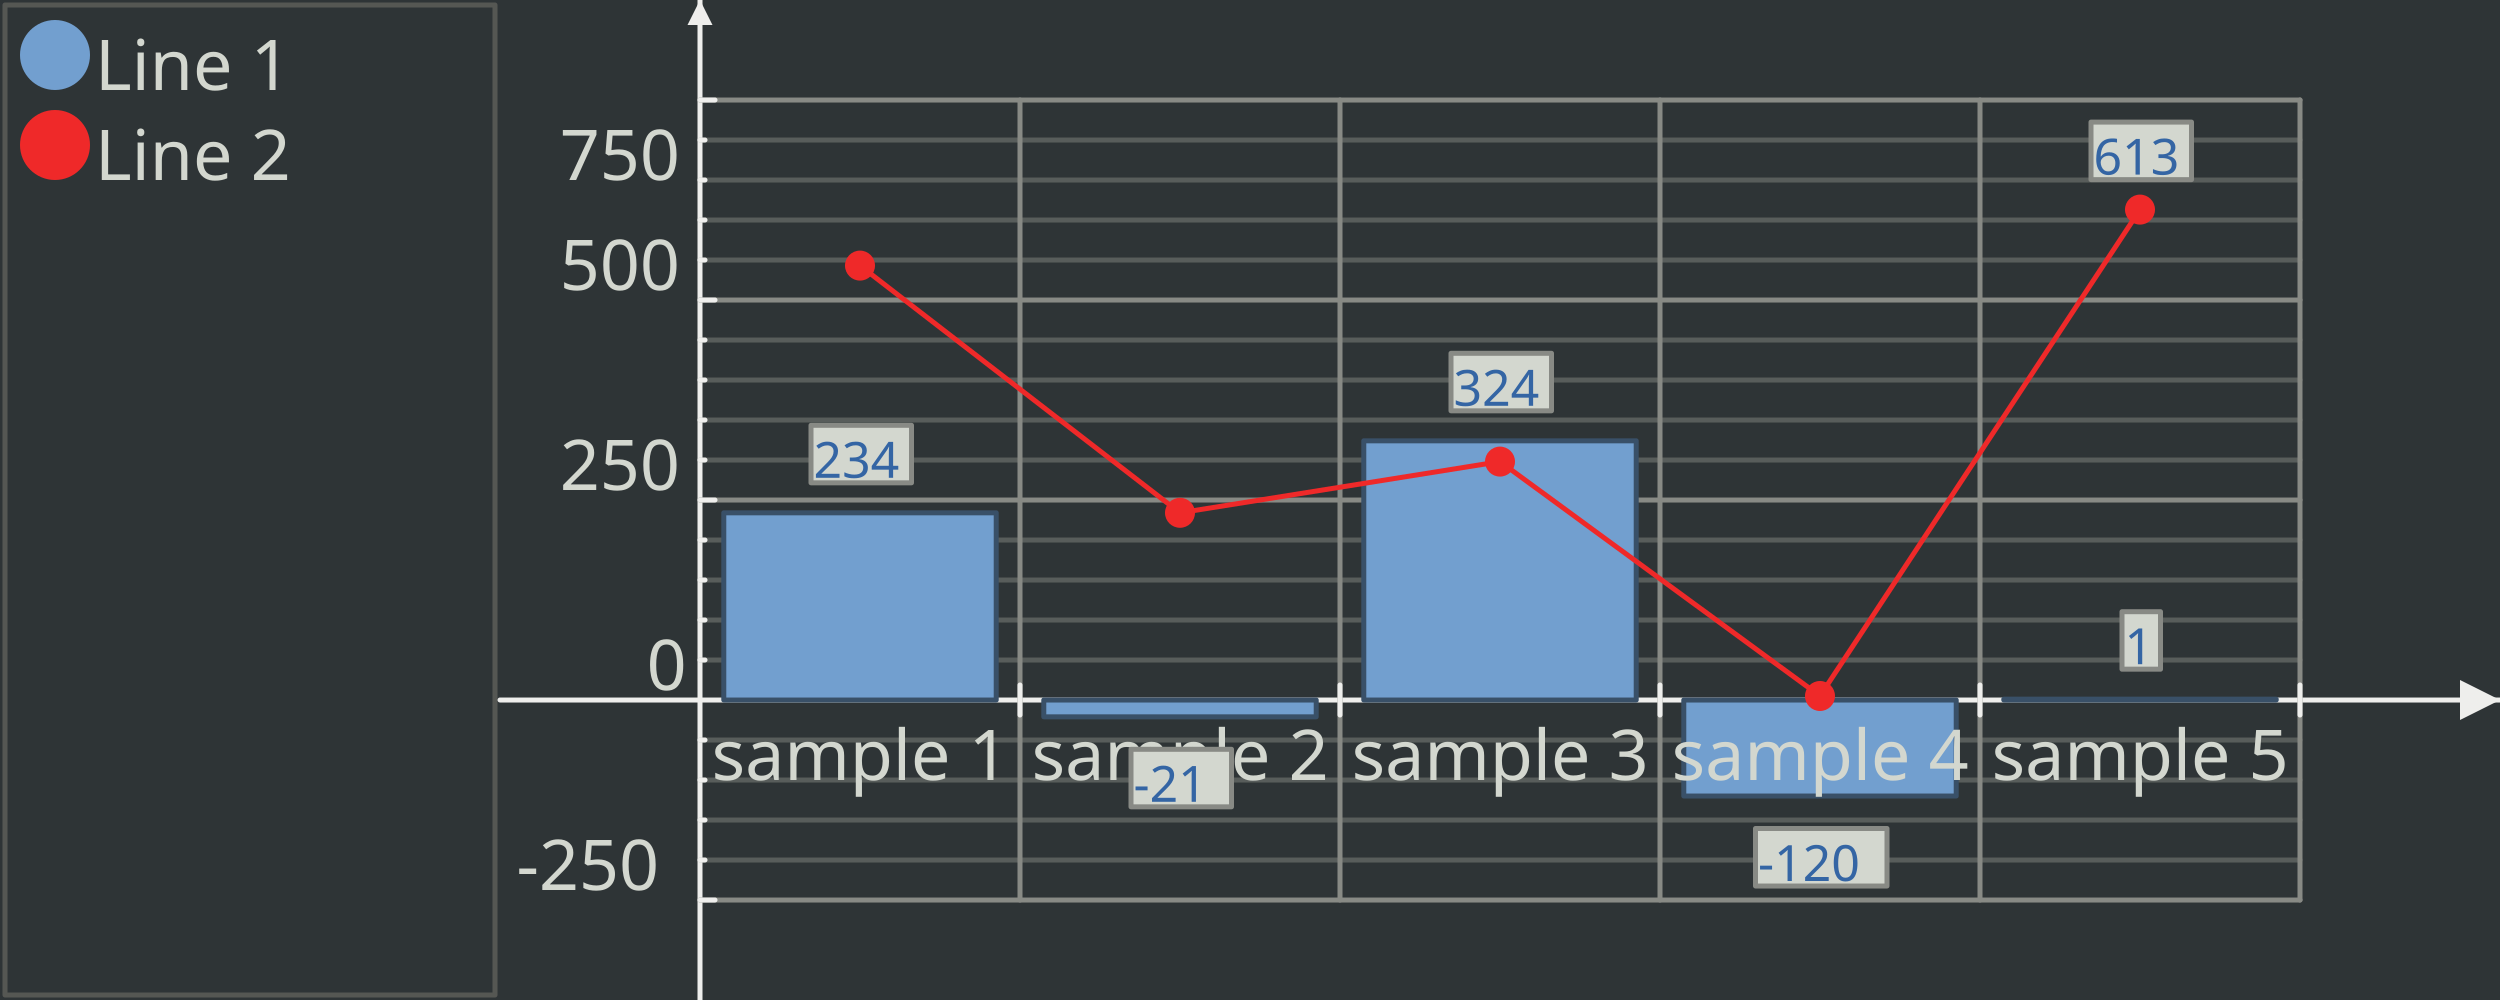
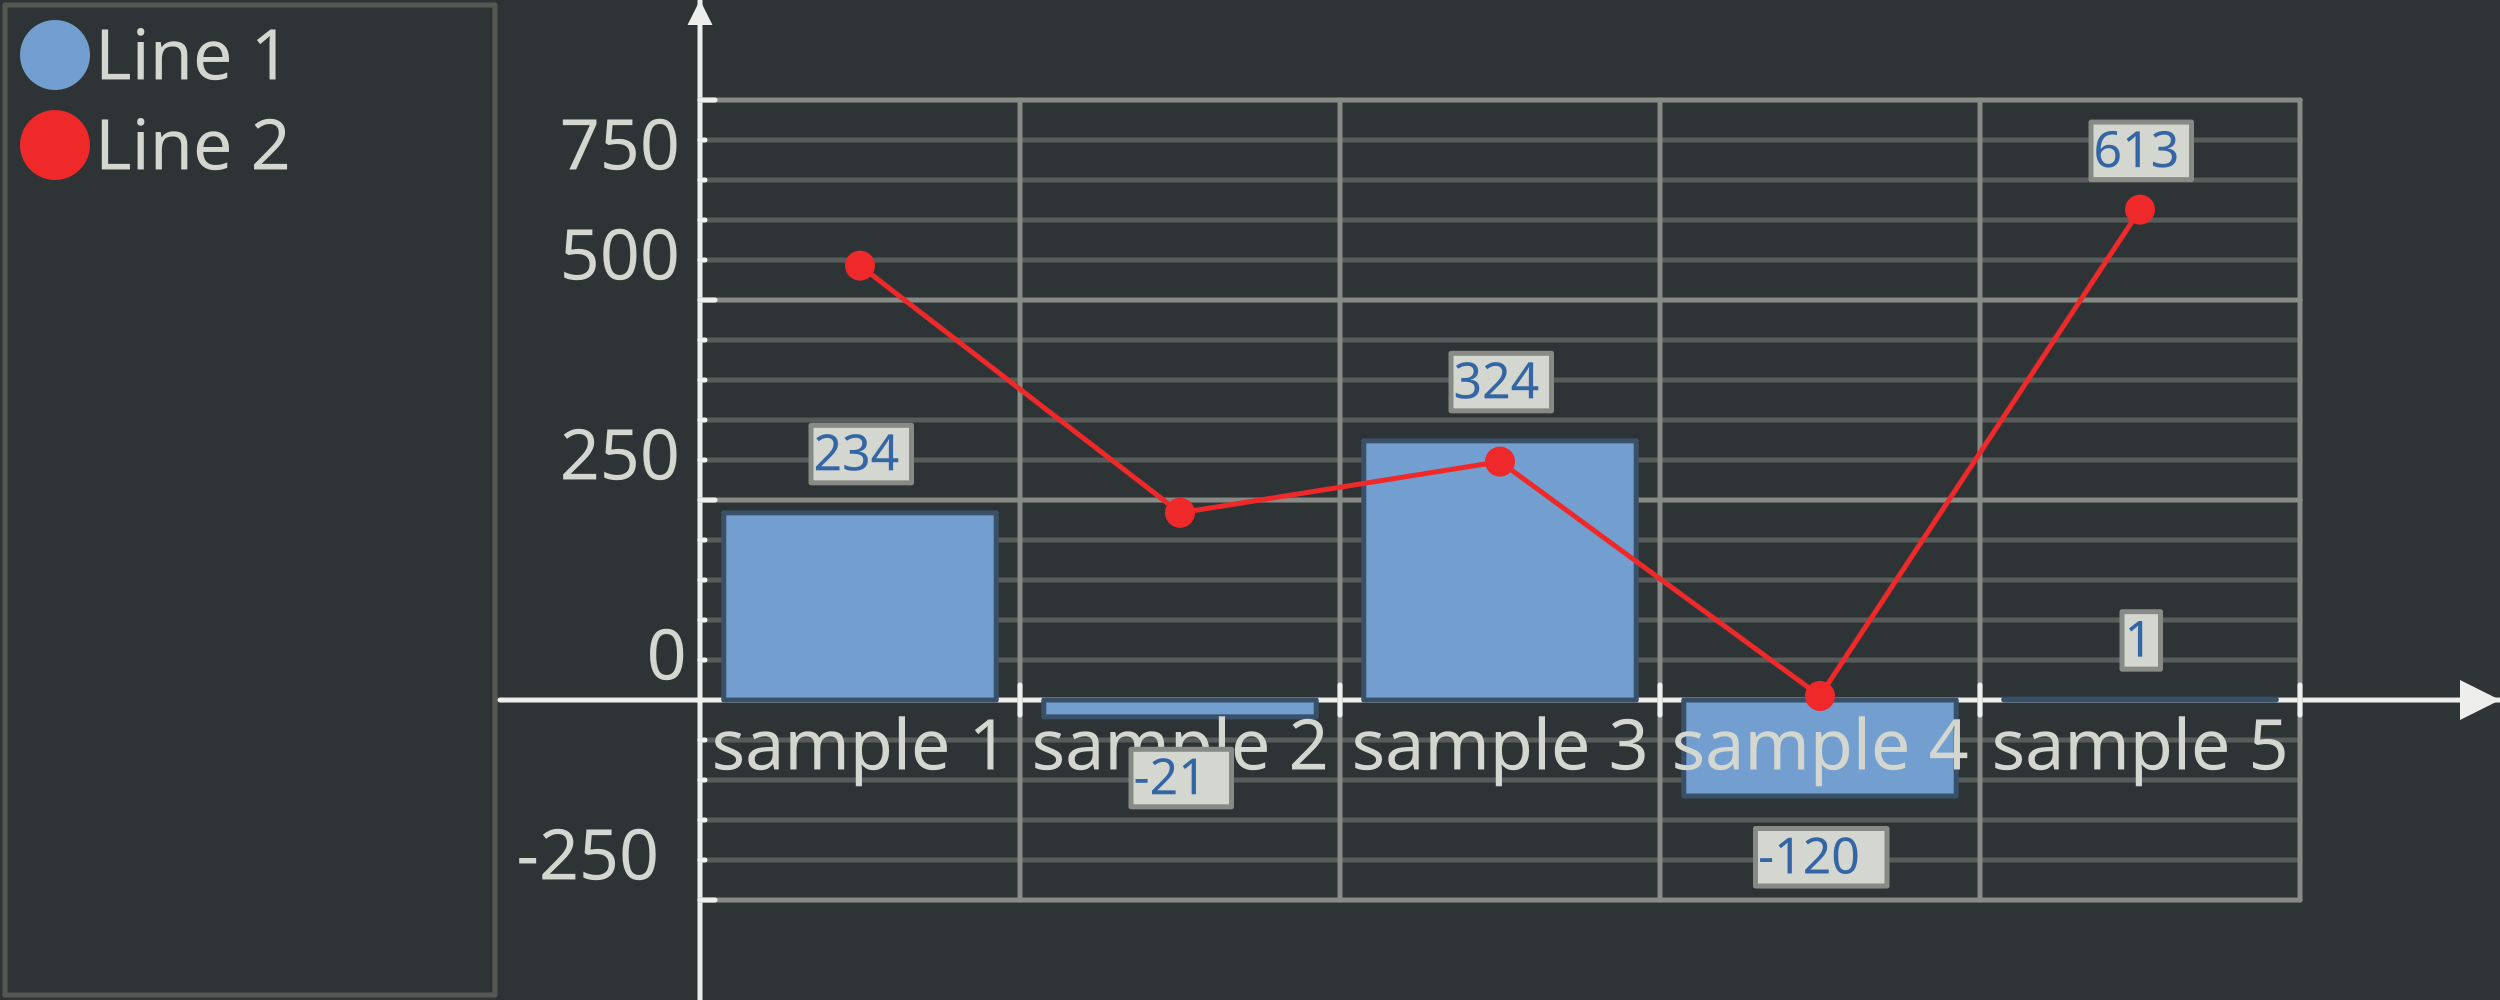
<svg xmlns="http://www.w3.org/2000/svg" width="500" height="200" version="1.0" id="ezcGraph">
  <defs />
  <g id="ezcGraphChart" color-rendering="optimizeQuality" shape-rendering="geometricPrecision" text-rendering="optimizeLegibility">
    <path d=" M 0,200 L 0,0 L 500,0 L 500,200 L 0,200 z " style="fill: #2e3436; fill-opacity: 1.00; stroke: none;" id="ezcGraphPolygon_1" />
    <path d=" M 1,199 L 1,1 L 99,1 L 99,199 L 1,199 z " style="fill: none; stroke: #555753; stroke-width: 1; stroke-opacity: 1.00; stroke-linecap: round; stroke-linejoin: round;" id="ezcGraphPolygon_2" />
    <path d=" M 2,198 L 2,2 L 98,2 L 98,198 L 2,198 z " style="fill: #000000; fill-opacity: 0.00; stroke: none;" id="ezcGraphPolygon_3" />
    <ellipse cx="11" cy="11" rx="7" ry="7" style="fill: #729fcf; fill-opacity: 1.00; stroke: none;" id="ezcGraphCircle_4" />
    <ellipse cx="11" cy="29" rx="7" ry="7" style="fill: #ef2929; fill-opacity: 1.00; stroke: none;" id="ezcGraphCircle_6" />
    <path d=" M 100,140 L 500,140" style="fill: none; stroke: #eeeeec; stroke-width: 1; stroke-opacity: 1.00; stroke-linecap: round; stroke-linejoin: round;" id="ezcGraphLine_8" />
    <path d=" M 492,144 L 500,140 L 492,136 L 492,144 z " style="fill: #eeeeec; fill-opacity: 1.00; stroke: none;" id="ezcGraphPolygon_9" />
    <path d=" M 140,200 L 140,0" style="fill: none; stroke: #eeeeec; stroke-width: 1; stroke-opacity: 1.00; stroke-linecap: round; stroke-linejoin: round;" id="ezcGraphLine_10" />
    <path d=" M 137.5,5 L 140,0 L 142.5,5 L 137.5,5 z " style="fill: #eeeeec; fill-opacity: 1.00; stroke: none;" id="ezcGraphPolygon_11" />
    <path d=" M 204,20 L 204,180" style="fill: none; stroke: #888a85; stroke-width: 1; stroke-opacity: 1.00; stroke-linecap: round; stroke-linejoin: round;" id="ezcGraphLine_13" />
    <path d=" M 204,137 L 204,143" style="fill: none; stroke: #eeeeec; stroke-width: 1; stroke-opacity: 1.00; stroke-linecap: round; stroke-linejoin: round;" id="ezcGraphLine_14" />
    <path d=" M 268,20 L 268,180" style="fill: none; stroke: #888a85; stroke-width: 1; stroke-opacity: 1.00; stroke-linecap: round; stroke-linejoin: round;" id="ezcGraphLine_16" />
    <path d=" M 268,137 L 268,143" style="fill: none; stroke: #eeeeec; stroke-width: 1; stroke-opacity: 1.00; stroke-linecap: round; stroke-linejoin: round;" id="ezcGraphLine_17" />
    <path d=" M 332,20 L 332,180" style="fill: none; stroke: #888a85; stroke-width: 1; stroke-opacity: 1.00; stroke-linecap: round; stroke-linejoin: round;" id="ezcGraphLine_19" />
    <path d=" M 332,137 L 332,143" style="fill: none; stroke: #eeeeec; stroke-width: 1; stroke-opacity: 1.00; stroke-linecap: round; stroke-linejoin: round;" id="ezcGraphLine_20" />
    <path d=" M 396,20 L 396,180" style="fill: none; stroke: #888a85; stroke-width: 1; stroke-opacity: 1.00; stroke-linecap: round; stroke-linejoin: round;" id="ezcGraphLine_22" />
    <path d=" M 396,137 L 396,143" style="fill: none; stroke: #eeeeec; stroke-width: 1; stroke-opacity: 1.00; stroke-linecap: round; stroke-linejoin: round;" id="ezcGraphLine_23" />
    <path d=" M 460,20 L 460,180" style="fill: none; stroke: #888a85; stroke-width: 1; stroke-opacity: 1.00; stroke-linecap: round; stroke-linejoin: round;" id="ezcGraphLine_25" />
    <path d=" M 460,137 L 460,143" style="fill: none; stroke: #eeeeec; stroke-width: 1; stroke-opacity: 1.00; stroke-linecap: round; stroke-linejoin: round;" id="ezcGraphLine_26" />
    <path d=" M 140,180 L 460,180" style="fill: none; stroke: #888a85; stroke-width: 1; stroke-opacity: 1.00; stroke-linecap: round; stroke-linejoin: round;" id="ezcGraphLine_27" />
    <path d=" M 140,180 L 143,180" style="fill: none; stroke: #eeeeec; stroke-width: 1; stroke-opacity: 1.00; stroke-linecap: round; stroke-linejoin: round;" id="ezcGraphLine_28" />
    <path d=" M 140,172 L 460,172" style="fill: none; stroke: #888a85; stroke-width: 1; stroke-opacity: 0.47; stroke-linecap: round; stroke-linejoin: round;" id="ezcGraphLine_30" />
    <path d=" M 140,172 L 141,172" style="fill: none; stroke: #eeeeec; stroke-width: 1; stroke-opacity: 1.00; stroke-linecap: round; stroke-linejoin: round;" id="ezcGraphLine_31" />
    <path d=" M 140,164 L 460,164" style="fill: none; stroke: #888a85; stroke-width: 1; stroke-opacity: 0.47; stroke-linecap: round; stroke-linejoin: round;" id="ezcGraphLine_32" />
    <path d=" M 140,164 L 141,164" style="fill: none; stroke: #eeeeec; stroke-width: 1; stroke-opacity: 1.00; stroke-linecap: round; stroke-linejoin: round;" id="ezcGraphLine_33" />
    <path d=" M 140,156 L 460,156" style="fill: none; stroke: #888a85; stroke-width: 1; stroke-opacity: 0.47; stroke-linecap: round; stroke-linejoin: round;" id="ezcGraphLine_34" />
    <path d=" M 140,156 L 141,156" style="fill: none; stroke: #eeeeec; stroke-width: 1; stroke-opacity: 1.00; stroke-linecap: round; stroke-linejoin: round;" id="ezcGraphLine_35" />
    <path d=" M 140,148 L 460,148" style="fill: none; stroke: #888a85; stroke-width: 1; stroke-opacity: 0.47; stroke-linecap: round; stroke-linejoin: round;" id="ezcGraphLine_36" />
    <path d=" M 140,148 L 141,148" style="fill: none; stroke: #eeeeec; stroke-width: 1; stroke-opacity: 1.00; stroke-linecap: round; stroke-linejoin: round;" id="ezcGraphLine_37" />
    <path d=" M 140,132 L 460,132" style="fill: none; stroke: #888a85; stroke-width: 1; stroke-opacity: 0.47; stroke-linecap: round; stroke-linejoin: round;" id="ezcGraphLine_39" />
    <path d=" M 140,132 L 141,132" style="fill: none; stroke: #eeeeec; stroke-width: 1; stroke-opacity: 1.00; stroke-linecap: round; stroke-linejoin: round;" id="ezcGraphLine_40" />
    <path d=" M 140,124 L 460,124" style="fill: none; stroke: #888a85; stroke-width: 1; stroke-opacity: 0.47; stroke-linecap: round; stroke-linejoin: round;" id="ezcGraphLine_41" />
    <path d=" M 140,124 L 141,124" style="fill: none; stroke: #eeeeec; stroke-width: 1; stroke-opacity: 1.00; stroke-linecap: round; stroke-linejoin: round;" id="ezcGraphLine_42" />
    <path d=" M 140,116 L 460,116" style="fill: none; stroke: #888a85; stroke-width: 1; stroke-opacity: 0.47; stroke-linecap: round; stroke-linejoin: round;" id="ezcGraphLine_43" />
    <path d=" M 140,116 L 141,116" style="fill: none; stroke: #eeeeec; stroke-width: 1; stroke-opacity: 1.00; stroke-linecap: round; stroke-linejoin: round;" id="ezcGraphLine_44" />
    <path d=" M 140,108 L 460,108" style="fill: none; stroke: #888a85; stroke-width: 1; stroke-opacity: 0.47; stroke-linecap: round; stroke-linejoin: round;" id="ezcGraphLine_45" />
    <path d=" M 140,108 L 141,108" style="fill: none; stroke: #eeeeec; stroke-width: 1; stroke-opacity: 1.00; stroke-linecap: round; stroke-linejoin: round;" id="ezcGraphLine_46" />
    <path d=" M 140,100 L 460,100" style="fill: none; stroke: #888a85; stroke-width: 1; stroke-opacity: 1.00; stroke-linecap: round; stroke-linejoin: round;" id="ezcGraphLine_47" />
    <path d=" M 140,100 L 143,100" style="fill: none; stroke: #eeeeec; stroke-width: 1; stroke-opacity: 1.00; stroke-linecap: round; stroke-linejoin: round;" id="ezcGraphLine_48" />
    <path d=" M 140,92 L 460,92" style="fill: none; stroke: #888a85; stroke-width: 1; stroke-opacity: 0.47; stroke-linecap: round; stroke-linejoin: round;" id="ezcGraphLine_50" />
    <path d=" M 140,92 L 141,92" style="fill: none; stroke: #eeeeec; stroke-width: 1; stroke-opacity: 1.00; stroke-linecap: round; stroke-linejoin: round;" id="ezcGraphLine_51" />
    <path d=" M 140,84 L 460,84" style="fill: none; stroke: #888a85; stroke-width: 1; stroke-opacity: 0.47; stroke-linecap: round; stroke-linejoin: round;" id="ezcGraphLine_52" />
    <path d=" M 140,84 L 141,84" style="fill: none; stroke: #eeeeec; stroke-width: 1; stroke-opacity: 1.00; stroke-linecap: round; stroke-linejoin: round;" id="ezcGraphLine_53" />
    <path d=" M 140,76 L 460,76" style="fill: none; stroke: #888a85; stroke-width: 1; stroke-opacity: 0.47; stroke-linecap: round; stroke-linejoin: round;" id="ezcGraphLine_54" />
    <path d=" M 140,76 L 141,76" style="fill: none; stroke: #eeeeec; stroke-width: 1; stroke-opacity: 1.00; stroke-linecap: round; stroke-linejoin: round;" id="ezcGraphLine_55" />
    <path d=" M 140,68 L 460,68" style="fill: none; stroke: #888a85; stroke-width: 1; stroke-opacity: 0.47; stroke-linecap: round; stroke-linejoin: round;" id="ezcGraphLine_56" />
    <path d=" M 140,68 L 141,68" style="fill: none; stroke: #eeeeec; stroke-width: 1; stroke-opacity: 1.00; stroke-linecap: round; stroke-linejoin: round;" id="ezcGraphLine_57" />
    <path d=" M 140,60 L 460,60" style="fill: none; stroke: #888a85; stroke-width: 1; stroke-opacity: 1.00; stroke-linecap: round; stroke-linejoin: round;" id="ezcGraphLine_58" />
    <path d=" M 140,60 L 143,60" style="fill: none; stroke: #eeeeec; stroke-width: 1; stroke-opacity: 1.00; stroke-linecap: round; stroke-linejoin: round;" id="ezcGraphLine_59" />
    <path d=" M 140,52 L 460,52" style="fill: none; stroke: #888a85; stroke-width: 1; stroke-opacity: 0.47; stroke-linecap: round; stroke-linejoin: round;" id="ezcGraphLine_61" />
    <path d=" M 140,52 L 141,52" style="fill: none; stroke: #eeeeec; stroke-width: 1; stroke-opacity: 1.00; stroke-linecap: round; stroke-linejoin: round;" id="ezcGraphLine_62" />
    <path d=" M 140,44 L 460,44" style="fill: none; stroke: #888a85; stroke-width: 1; stroke-opacity: 0.47; stroke-linecap: round; stroke-linejoin: round;" id="ezcGraphLine_63" />
    <path d=" M 140,44 L 141,44" style="fill: none; stroke: #eeeeec; stroke-width: 1; stroke-opacity: 1.00; stroke-linecap: round; stroke-linejoin: round;" id="ezcGraphLine_64" />
    <path d=" M 140,36 L 460,36" style="fill: none; stroke: #888a85; stroke-width: 1; stroke-opacity: 0.47; stroke-linecap: round; stroke-linejoin: round;" id="ezcGraphLine_65" />
    <path d=" M 140,36 L 141,36" style="fill: none; stroke: #eeeeec; stroke-width: 1; stroke-opacity: 1.00; stroke-linecap: round; stroke-linejoin: round;" id="ezcGraphLine_66" />
    <path d=" M 140,28 L 460,28" style="fill: none; stroke: #888a85; stroke-width: 1; stroke-opacity: 0.47; stroke-linecap: round; stroke-linejoin: round;" id="ezcGraphLine_67" />
    <path d=" M 140,28 L 141,28" style="fill: none; stroke: #eeeeec; stroke-width: 1; stroke-opacity: 1.00; stroke-linecap: round; stroke-linejoin: round;" id="ezcGraphLine_68" />
    <path d=" M 140,20 L 460,20" style="fill: none; stroke: #888a85; stroke-width: 1; stroke-opacity: 1.00; stroke-linecap: round; stroke-linejoin: round;" id="ezcGraphLine_69" />
    <path d=" M 140,20 L 143,20" style="fill: none; stroke: #eeeeec; stroke-width: 1; stroke-opacity: 1.00; stroke-linecap: round; stroke-linejoin: round;" id="ezcGraphLine_70" />
    <path d=" M 199.243,140 L 144.757,140 L 144.757,102.56 L 199.243,102.56 L 199.243,140 z " style="fill: #729fcf; fill-opacity: 1.00; stroke: none;" id="ezcGraphPolygon_72" />
    <path d=" M 199.243,140 L 144.757,140 L 144.757,102.56 L 199.243,102.56 L 199.243,140 z " style="fill: none; stroke: #395068; stroke-width: 1; stroke-opacity: 1.00; stroke-linecap: round; stroke-linejoin: round;" id="ezcGraphPolygon_73" />
    <path d=" M 263.243,140 L 208.757,140 L 208.757,143.36 L 263.243,143.36 L 263.243,140 z " style="fill: #729fcf; fill-opacity: 1.00; stroke: none;" id="ezcGraphPolygon_75" />
    <path d=" M 263.243,140 L 208.757,140 L 208.757,143.36 L 263.243,143.36 L 263.243,140 z " style="fill: none; stroke: #395068; stroke-width: 1; stroke-opacity: 1.00; stroke-linecap: round; stroke-linejoin: round;" id="ezcGraphPolygon_76" />
    <path d=" M 327.243,140 L 272.757,140 L 272.757,88.16 L 327.243,88.16 L 327.243,140 z " style="fill: #729fcf; fill-opacity: 1.00; stroke: none;" id="ezcGraphPolygon_78" />
    <path d=" M 327.243,140 L 272.757,140 L 272.757,88.16 L 327.243,88.16 L 327.243,140 z " style="fill: none; stroke: #395068; stroke-width: 1; stroke-opacity: 1.00; stroke-linecap: round; stroke-linejoin: round;" id="ezcGraphPolygon_79" />
    <path d=" M 391.243,140 L 336.757,140 L 336.757,159.2 L 391.243,159.2 L 391.243,140 z " style="fill: #729fcf; fill-opacity: 1.00; stroke: none;" id="ezcGraphPolygon_81" />
    <path d=" M 391.243,140 L 336.757,140 L 336.757,159.2 L 391.243,159.2 L 391.243,140 z " style="fill: none; stroke: #395068; stroke-width: 1; stroke-opacity: 1.00; stroke-linecap: round; stroke-linejoin: round;" id="ezcGraphPolygon_82" />
    <path d=" M 455.243,140 L 400.757,140 L 400.757,139.84 L 455.243,139.84 L 455.243,140 z " style="fill: #729fcf; fill-opacity: 1.00; stroke: none;" id="ezcGraphPolygon_84" />
    <path d=" M 455.243,140 L 400.757,140 L 400.757,139.84 L 455.243,139.84 L 455.243,140 z " style="fill: none; stroke: #395068; stroke-width: 1; stroke-opacity: 1.00; stroke-linecap: round; stroke-linejoin: round;" id="ezcGraphPolygon_85" />
    <path d=" M 172,53.12 L 172,53.12" style="fill: none; stroke: #ef2929; stroke-width: 1; stroke-opacity: 1.00; stroke-linecap: round; stroke-linejoin: round;" id="ezcGraphLine_87" />
    <path d=" M 172,53.12 L 236,102.56" style="fill: none; stroke: #ef2929; stroke-width: 1; stroke-opacity: 1.00; stroke-linecap: round; stroke-linejoin: round;" id="ezcGraphLine_88" />
    <path d=" M 236,102.56 L 300,92.32" style="fill: none; stroke: #ef2929; stroke-width: 1; stroke-opacity: 1.00; stroke-linecap: round; stroke-linejoin: round;" id="ezcGraphLine_89" />
    <path d=" M 300,92.32 L 364,139.2" style="fill: none; stroke: #ef2929; stroke-width: 1; stroke-opacity: 1.00; stroke-linecap: round; stroke-linejoin: round;" id="ezcGraphLine_90" />
    <path d=" M 364,139.2 L 428,41.92" style="fill: none; stroke: #ef2929; stroke-width: 1; stroke-opacity: 1.00; stroke-linecap: round; stroke-linejoin: round;" id="ezcGraphLine_91" />
    <ellipse cx="172" cy="53.12" rx="3" ry="3" style="fill: #ef2929; fill-opacity: 1.00; stroke: none;" id="ezcGraphCircle_93" />
    <ellipse cx="236" cy="102.56" rx="3" ry="3" style="fill: #ef2929; fill-opacity: 1.00; stroke: none;" id="ezcGraphCircle_94" />
    <ellipse cx="300" cy="92.32" rx="3" ry="3" style="fill: #ef2929; fill-opacity: 1.00; stroke: none;" id="ezcGraphCircle_95" />
    <ellipse cx="364" cy="139.2" rx="3" ry="3" style="fill: #ef2929; fill-opacity: 1.00; stroke: none;" id="ezcGraphCircle_96" />
    <ellipse cx="428" cy="41.92" rx="3" ry="3" style="fill: #ef2929; fill-opacity: 1.00; stroke: none;" id="ezcGraphCircle_97" />
-     <text id="ezcGraphTextBox_5" x="19" text-length="44.52px" y="18" style="font-size: 14px; font-family: sans-serif; fill: #d3d7cf; fill-opacity: 1.00; stroke: none;">Line 1</text>
-     <text id="ezcGraphTextBox_7" x="19" text-length="44.52px" y="36" style="font-size: 14px; font-family: sans-serif; fill: #d3d7cf; fill-opacity: 1.00; stroke: none;">Line 2</text>
-     <text id="ezcGraphTextBox_12" x="142.32" text-length="59.36px" y="156" style="font-size: 14px; font-family: sans-serif; fill: #d3d7cf; fill-opacity: 1.00; stroke: none;">sample 1</text>
-     <text id="ezcGraphTextBox_15" x="206.32" text-length="59.36px" y="156" style="font-size: 14px; font-family: sans-serif; fill: #d3d7cf; fill-opacity: 1.00; stroke: none;">sample 2</text>
-     <text id="ezcGraphTextBox_18" x="270.32" text-length="59.36px" y="156" style="font-size: 14px; font-family: sans-serif; fill: #d3d7cf; fill-opacity: 1.00; stroke: none;">sample 3</text>
-     <text id="ezcGraphTextBox_21" x="334.32" text-length="59.36px" y="156" style="font-size: 14px; font-family: sans-serif; fill: #d3d7cf; fill-opacity: 1.00; stroke: none;">sample 4</text>
-     <text id="ezcGraphTextBox_24" x="398.32" text-length="59.36px" y="156" style="font-size: 14px; font-family: sans-serif; fill: #d3d7cf; fill-opacity: 1.00; stroke: none;">sample 5</text>
-     <text id="ezcGraphTextBox_29" x="103.28" text-length="34.72px" y="178" style="font-size: 14px; font-family: sans-serif; fill: #d3d7cf; fill-opacity: 1.00; stroke: none;">-250</text>
-     <text id="ezcGraphTextBox_38" x="129.32" text-length="8.68px" y="138" style="font-size: 14px; font-family: sans-serif; fill: #d3d7cf; fill-opacity: 1.00; stroke: none;">0</text>
-     <text id="ezcGraphTextBox_49" x="111.96" text-length="26.04px" y="98" style="font-size: 14px; font-family: sans-serif; fill: #d3d7cf; fill-opacity: 1.00; stroke: none;">250</text>
-     <text id="ezcGraphTextBox_60" x="111.96" text-length="26.04px" y="58" style="font-size: 14px; font-family: sans-serif; fill: #d3d7cf; fill-opacity: 1.00; stroke: none;">500</text>
-     <text id="ezcGraphTextBox_71" x="111.96" text-length="26.04px" y="36" style="font-size: 14px; font-family: sans-serif; fill: #d3d7cf; fill-opacity: 1.00; stroke: none;">750</text>
+     <text id="ezcGraphTextBox_5" x="19" text-length="44.52px" y="15.9" style="font-size: 14px; font-family: sans-serif; fill: #d3d7cf; fill-opacity: 1.00; stroke: none;">Line 1</text>
+     <text id="ezcGraphTextBox_7" x="19" text-length="44.52px" y="33.9" style="font-size: 14px; font-family: sans-serif; fill: #d3d7cf; fill-opacity: 1.00; stroke: none;">Line 2</text>
+     <text id="ezcGraphTextBox_12" x="142.32" text-length="59.36px" y="153.9" style="font-size: 14px; font-family: sans-serif; fill: #d3d7cf; fill-opacity: 1.00; stroke: none;">sample 1</text>
+     <text id="ezcGraphTextBox_15" x="206.32" text-length="59.36px" y="153.9" style="font-size: 14px; font-family: sans-serif; fill: #d3d7cf; fill-opacity: 1.00; stroke: none;">sample 2</text>
+     <text id="ezcGraphTextBox_18" x="270.32" text-length="59.36px" y="153.9" style="font-size: 14px; font-family: sans-serif; fill: #d3d7cf; fill-opacity: 1.00; stroke: none;">sample 3</text>
+     <text id="ezcGraphTextBox_21" x="334.32" text-length="59.36px" y="153.9" style="font-size: 14px; font-family: sans-serif; fill: #d3d7cf; fill-opacity: 1.00; stroke: none;">sample 4</text>
+     <text id="ezcGraphTextBox_24" x="398.32" text-length="59.36px" y="153.9" style="font-size: 14px; font-family: sans-serif; fill: #d3d7cf; fill-opacity: 1.00; stroke: none;">sample 5</text>
+     <text id="ezcGraphTextBox_29" x="103.28" text-length="34.72px" y="175.9" style="font-size: 14px; font-family: sans-serif; fill: #d3d7cf; fill-opacity: 1.00; stroke: none;">-250</text>
+     <text id="ezcGraphTextBox_38" x="129.32" text-length="8.68px" y="135.9" style="font-size: 14px; font-family: sans-serif; fill: #d3d7cf; fill-opacity: 1.00; stroke: none;">0</text>
+     <text id="ezcGraphTextBox_49" x="111.96" text-length="26.04px" y="95.9" style="font-size: 14px; font-family: sans-serif; fill: #d3d7cf; fill-opacity: 1.00; stroke: none;">250</text>
+     <text id="ezcGraphTextBox_60" x="111.96" text-length="26.04px" y="55.9" style="font-size: 14px; font-family: sans-serif; fill: #d3d7cf; fill-opacity: 1.00; stroke: none;">500</text>
+     <text id="ezcGraphTextBox_71" x="111.96" text-length="26.04px" y="33.9" style="font-size: 14px; font-family: sans-serif; fill: #d3d7cf; fill-opacity: 1.00; stroke: none;">750</text>
    <path d=" M 162.2,96.56 L 162.2,85.06 L 182.3,85.06 L 182.3,96.56 L 162.2,96.56 z " style="fill: #d3d7cf; fill-opacity: 1.00; stroke: none;" id="ezcGraphPolygon_98" />
    <path d=" M 162.2,96.56 L 162.2,85.06 L 182.3,85.06 L 182.3,96.56 L 162.2,96.56 z " style="fill: none; stroke: #888a85; stroke-width: 1; stroke-opacity: 1.00; stroke-linecap: round; stroke-linejoin: round;" id="ezcGraphPolygon_99" />
-     <text id="ezcGraphTextBox_74" x="162.7" text-length="18.6px" y="95.56" style="font-size: 10px; font-family: sans-serif; fill: #3465a4; fill-opacity: 1.00; stroke: none;">234</text>
+     <text id="ezcGraphTextBox_74" x="162.7" text-length="18.6px" y="94.06" style="font-size: 10px; font-family: sans-serif; fill: #3465a4; fill-opacity: 1.00; stroke: none;">234</text>
    <path d=" M 226.2,161.36 L 226.2,149.86 L 246.3,149.86 L 246.3,161.36 L 226.2,161.36 z " style="fill: #d3d7cf; fill-opacity: 1.00; stroke: none;" id="ezcGraphPolygon_100" />
    <path d=" M 226.2,161.36 L 226.2,149.86 L 246.3,149.86 L 246.3,161.36 L 226.2,161.36 z " style="fill: none; stroke: #888a85; stroke-width: 1; stroke-opacity: 1.00; stroke-linecap: round; stroke-linejoin: round;" id="ezcGraphPolygon_101" />
-     <text id="ezcGraphTextBox_77" x="226.7" text-length="18.6px" y="160.36" style="font-size: 10px; font-family: sans-serif; fill: #3465a4; fill-opacity: 1.00; stroke: none;">-21</text>
+     <text id="ezcGraphTextBox_77" x="226.7" text-length="18.6px" y="158.86" style="font-size: 10px; font-family: sans-serif; fill: #3465a4; fill-opacity: 1.00; stroke: none;">-21</text>
    <path d=" M 290.2,82.16 L 290.2,70.66 L 310.3,70.66 L 310.3,82.16 L 290.2,82.16 z " style="fill: #d3d7cf; fill-opacity: 1.00; stroke: none;" id="ezcGraphPolygon_102" />
    <path d=" M 290.2,82.16 L 290.2,70.66 L 310.3,70.66 L 310.3,82.16 L 290.2,82.16 z " style="fill: none; stroke: #888a85; stroke-width: 1; stroke-opacity: 1.00; stroke-linecap: round; stroke-linejoin: round;" id="ezcGraphPolygon_103" />
-     <text id="ezcGraphTextBox_80" x="290.7" text-length="18.6px" y="81.16" style="font-size: 10px; font-family: sans-serif; fill: #3465a4; fill-opacity: 1.00; stroke: none;">324</text>
+     <text id="ezcGraphTextBox_80" x="290.7" text-length="18.6px" y="79.66" style="font-size: 10px; font-family: sans-serif; fill: #3465a4; fill-opacity: 1.00; stroke: none;">324</text>
    <path d=" M 351.1,177.2 L 351.1,165.7 L 377.4,165.7 L 377.4,177.2 L 351.1,177.2 z " style="fill: #d3d7cf; fill-opacity: 1.00; stroke: none;" id="ezcGraphPolygon_104" />
    <path d=" M 351.1,177.2 L 351.1,165.7 L 377.4,165.7 L 377.4,177.2 L 351.1,177.2 z " style="fill: none; stroke: #888a85; stroke-width: 1; stroke-opacity: 1.00; stroke-linecap: round; stroke-linejoin: round;" id="ezcGraphPolygon_105" />
-     <text id="ezcGraphTextBox_83" x="351.6" text-length="24.8px" y="176.2" style="font-size: 10px; font-family: sans-serif; fill: #3465a4; fill-opacity: 1.00; stroke: none;">-120</text>
+     <text id="ezcGraphTextBox_83" x="351.6" text-length="24.8px" y="174.7" style="font-size: 10px; font-family: sans-serif; fill: #3465a4; fill-opacity: 1.00; stroke: none;">-120</text>
    <path d=" M 424.4,133.84 L 424.4,122.34 L 432.1,122.34 L 432.1,133.84 L 424.4,133.84 z " style="fill: #d3d7cf; fill-opacity: 1.00; stroke: none;" id="ezcGraphPolygon_106" />
    <path d=" M 424.4,133.84 L 424.4,122.34 L 432.1,122.34 L 432.1,133.84 L 424.4,133.84 z " style="fill: none; stroke: #888a85; stroke-width: 1; stroke-opacity: 1.00; stroke-linecap: round; stroke-linejoin: round;" id="ezcGraphPolygon_107" />
-     <text id="ezcGraphTextBox_86" x="424.9" text-length="6.2px" y="132.84" style="font-size: 10px; font-family: sans-serif; fill: #3465a4; fill-opacity: 1.00; stroke: none;">1</text>
+     <text id="ezcGraphTextBox_86" x="424.9" text-length="6.2px" y="131.34" style="font-size: 10px; font-family: sans-serif; fill: #3465a4; fill-opacity: 1.00; stroke: none;">1</text>
    <path d=" M 418.2,35.92 L 418.2,24.42 L 438.3,24.42 L 438.3,35.92 L 418.2,35.92 z " style="fill: #d3d7cf; fill-opacity: 1.00; stroke: none;" id="ezcGraphPolygon_108" />
    <path d=" M 418.2,35.92 L 418.2,24.42 L 438.3,24.42 L 438.3,35.92 L 418.2,35.92 z " style="fill: none; stroke: #888a85; stroke-width: 1; stroke-opacity: 1.00; stroke-linecap: round; stroke-linejoin: round;" id="ezcGraphPolygon_109" />
-     <text id="ezcGraphTextBox_92" x="418.7" text-length="18.6px" y="34.92" style="font-size: 10px; font-family: sans-serif; fill: #3465a4; fill-opacity: 1.00; stroke: none;">613</text>
+     <text id="ezcGraphTextBox_92" x="418.7" text-length="18.6px" y="33.42" style="font-size: 10px; font-family: sans-serif; fill: #3465a4; fill-opacity: 1.00; stroke: none;">613</text>
  </g>
</svg>
